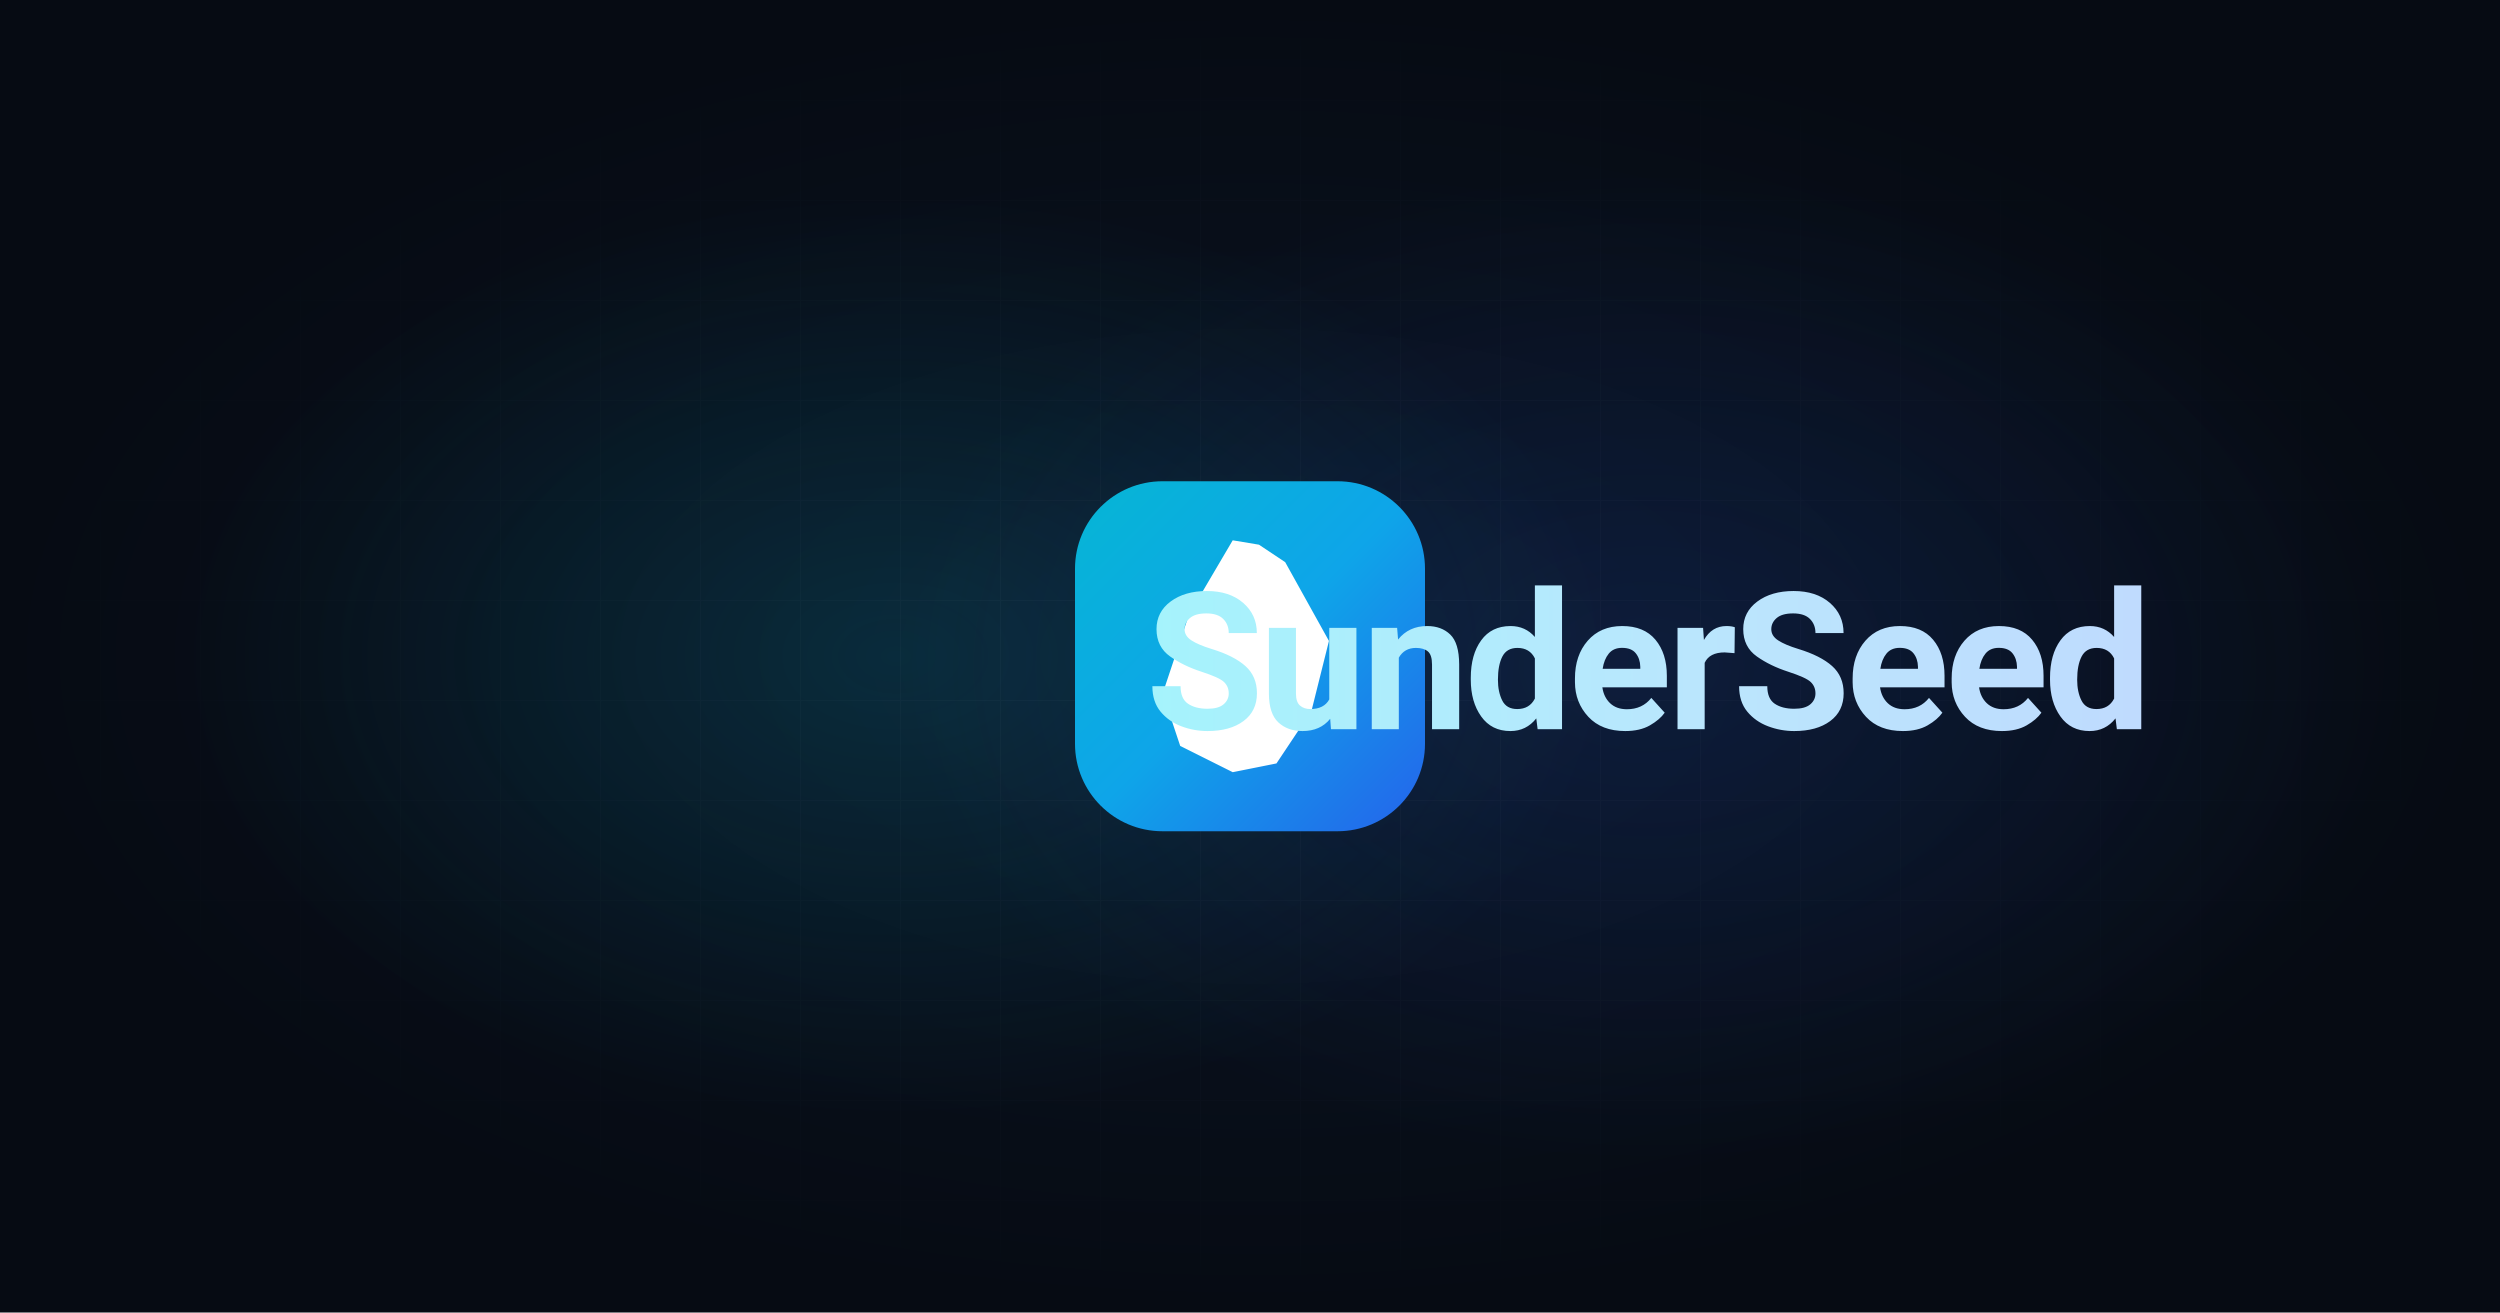
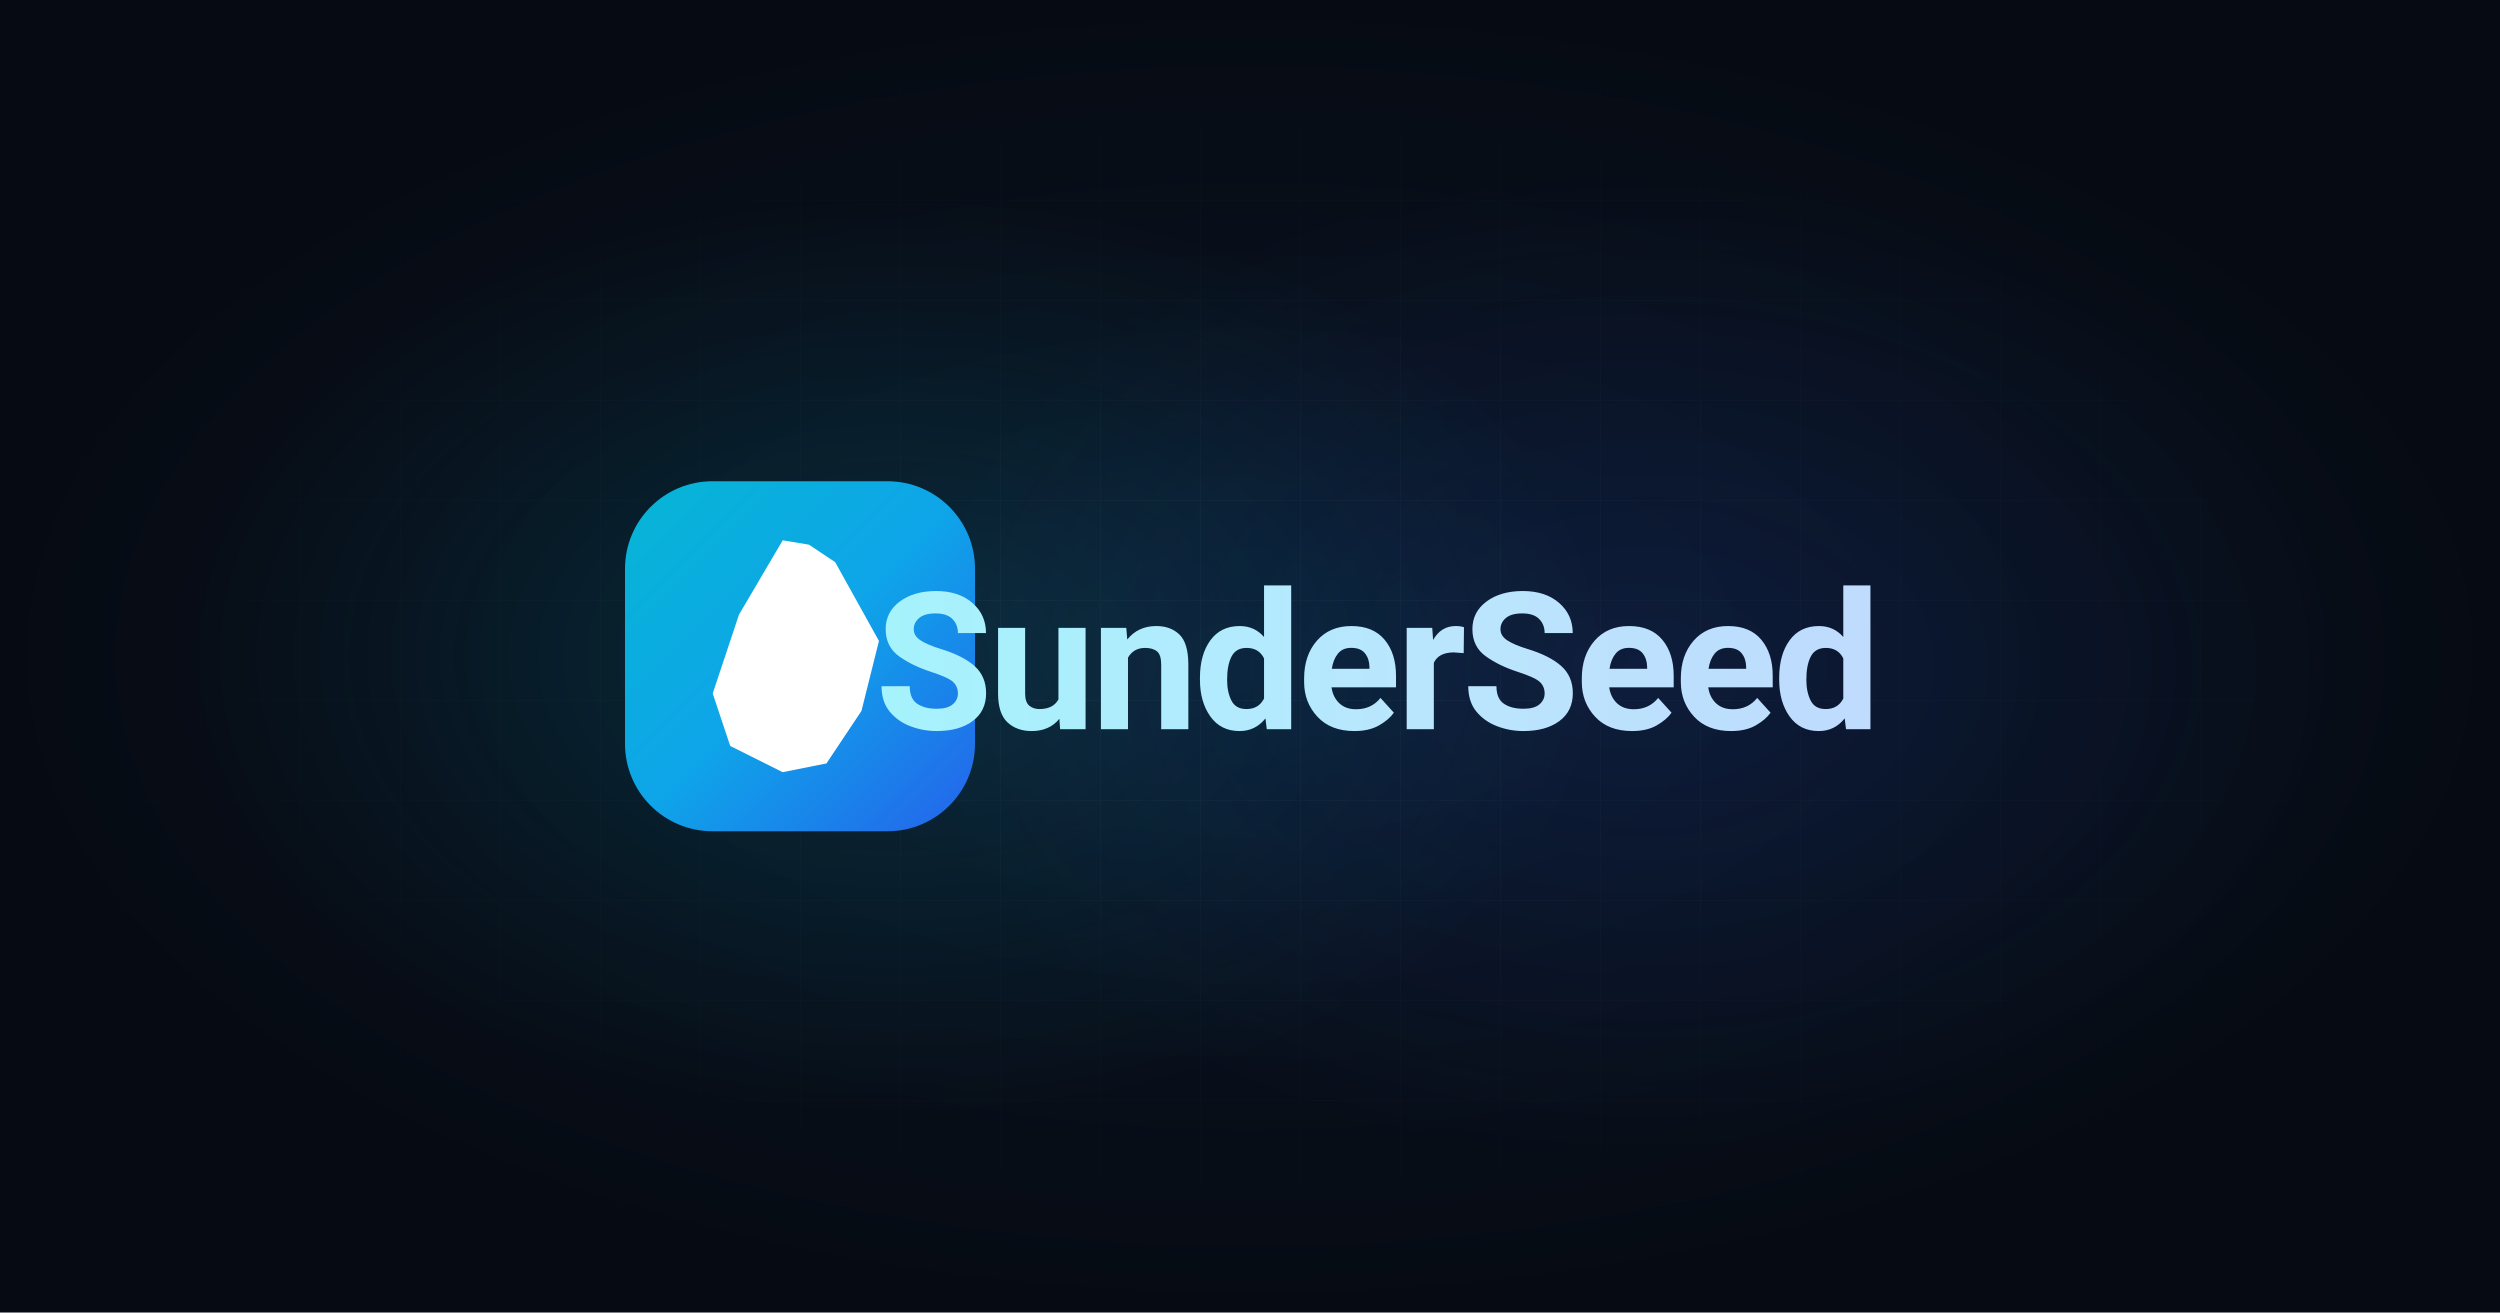
<svg xmlns="http://www.w3.org/2000/svg" viewBox="0 0 1200 630" width="1200" height="630" fill="none" role="img" aria-label="SunderSeed">
  <defs>
    <linearGradient id="ogTile" x1="0" y1="0" x2="1" y2="1">
      <stop offset="0" stop-color="#06b6d4" />
      <stop offset="0.5" stop-color="#0ea5e9" />
      <stop offset="1" stop-color="#2563eb" />
    </linearGradient>
    <linearGradient id="ogWord" x1="0" y1="0" x2="1" y2="0">
      <stop offset="0" stop-color="#a5f3fc" />
      <stop offset="0.55" stop-color="#bae6fd" />
      <stop offset="1" stop-color="#bfdbfe" />
    </linearGradient>
    <radialGradient id="ogGlowCyan" cx="0.5" cy="0.5" r="0.5">
      <stop offset="0" stop-color="#06b6d4" stop-opacity="0.16" />
      <stop offset="1" stop-color="#06b6d4" stop-opacity="0" />
    </radialGradient>
    <radialGradient id="ogGlowBlue" cx="0.5" cy="0.5" r="0.5">
      <stop offset="0" stop-color="#2563eb" stop-opacity="0.14" />
      <stop offset="1" stop-color="#2563eb" stop-opacity="0" />
    </radialGradient>
    <radialGradient id="ogCenter" cx="0.5" cy="0.5" r="0.5">
      <stop offset="0" stop-color="#0b1424" />
      <stop offset="1" stop-color="#060b13" />
    </radialGradient>
    <pattern id="ogGrid" width="48" height="48" patternUnits="userSpaceOnUse">
      <path d="M0 0 H48 M0 0 V48" stroke="#94a3b8" stroke-opacity="0.045" stroke-width="1" />
    </pattern>
    <radialGradient id="ogGridFade" cx="0.5" cy="0.5" r="0.5">
      <stop offset="0" stop-color="#ffffff" stop-opacity="0.85" />
      <stop offset="0.2" stop-color="#ffffff" stop-opacity="0.85" />
      <stop offset="1" stop-color="#ffffff" stop-opacity="0" />
    </radialGradient>
    <mask id="ogGridMask">
      <rect width="1200" height="630" fill="url(#ogGridFade)" />
    </mask>
  </defs>
  <rect width="1200" height="630" fill="url(#ogCenter)" />
  <ellipse cx="430" cy="315" rx="340" ry="220" fill="url(#ogGlowCyan)" />
  <ellipse cx="790" cy="320" rx="360" ry="240" fill="url(#ogGlowBlue)" />
  <rect width="1200" height="630" fill="url(#ogGrid)" mask="url(#ogGridMask)" />
-   <g transform="translate(516 231)">
+   <g transform="translate(300 231)">
    <rect width="168" height="168" rx="42" fill="url(#ogTile)" />
    <g transform="translate(82 84) scale(2.1) translate(-31 -31.5)">
      <path d="M28 5 L18 22 L12 40 L16 52 L28 58 L38 56 L46 44 L50 28 L40 10 L34 6 Z" fill="#ffffff" />
    </g>
  </g>
-   <text x="550" y="350" font-family="ui-sans-serif, -apple-system, BlinkMacSystemFont, 'Segoe UI', Roboto, Helvetica, Arial, sans-serif" font-size="92" font-weight="700" letter-spacing="-2.2" fill="url(#ogWord)">SunderSeed</text>
+   <text x="420" y="350" font-family="ui-sans-serif, -apple-system, BlinkMacSystemFont, 'Segoe UI', Roboto, Helvetica, Arial, sans-serif" font-size="92" font-weight="700" letter-spacing="-2.2" fill="url(#ogWord)">SunderSeed</text>
</svg>
